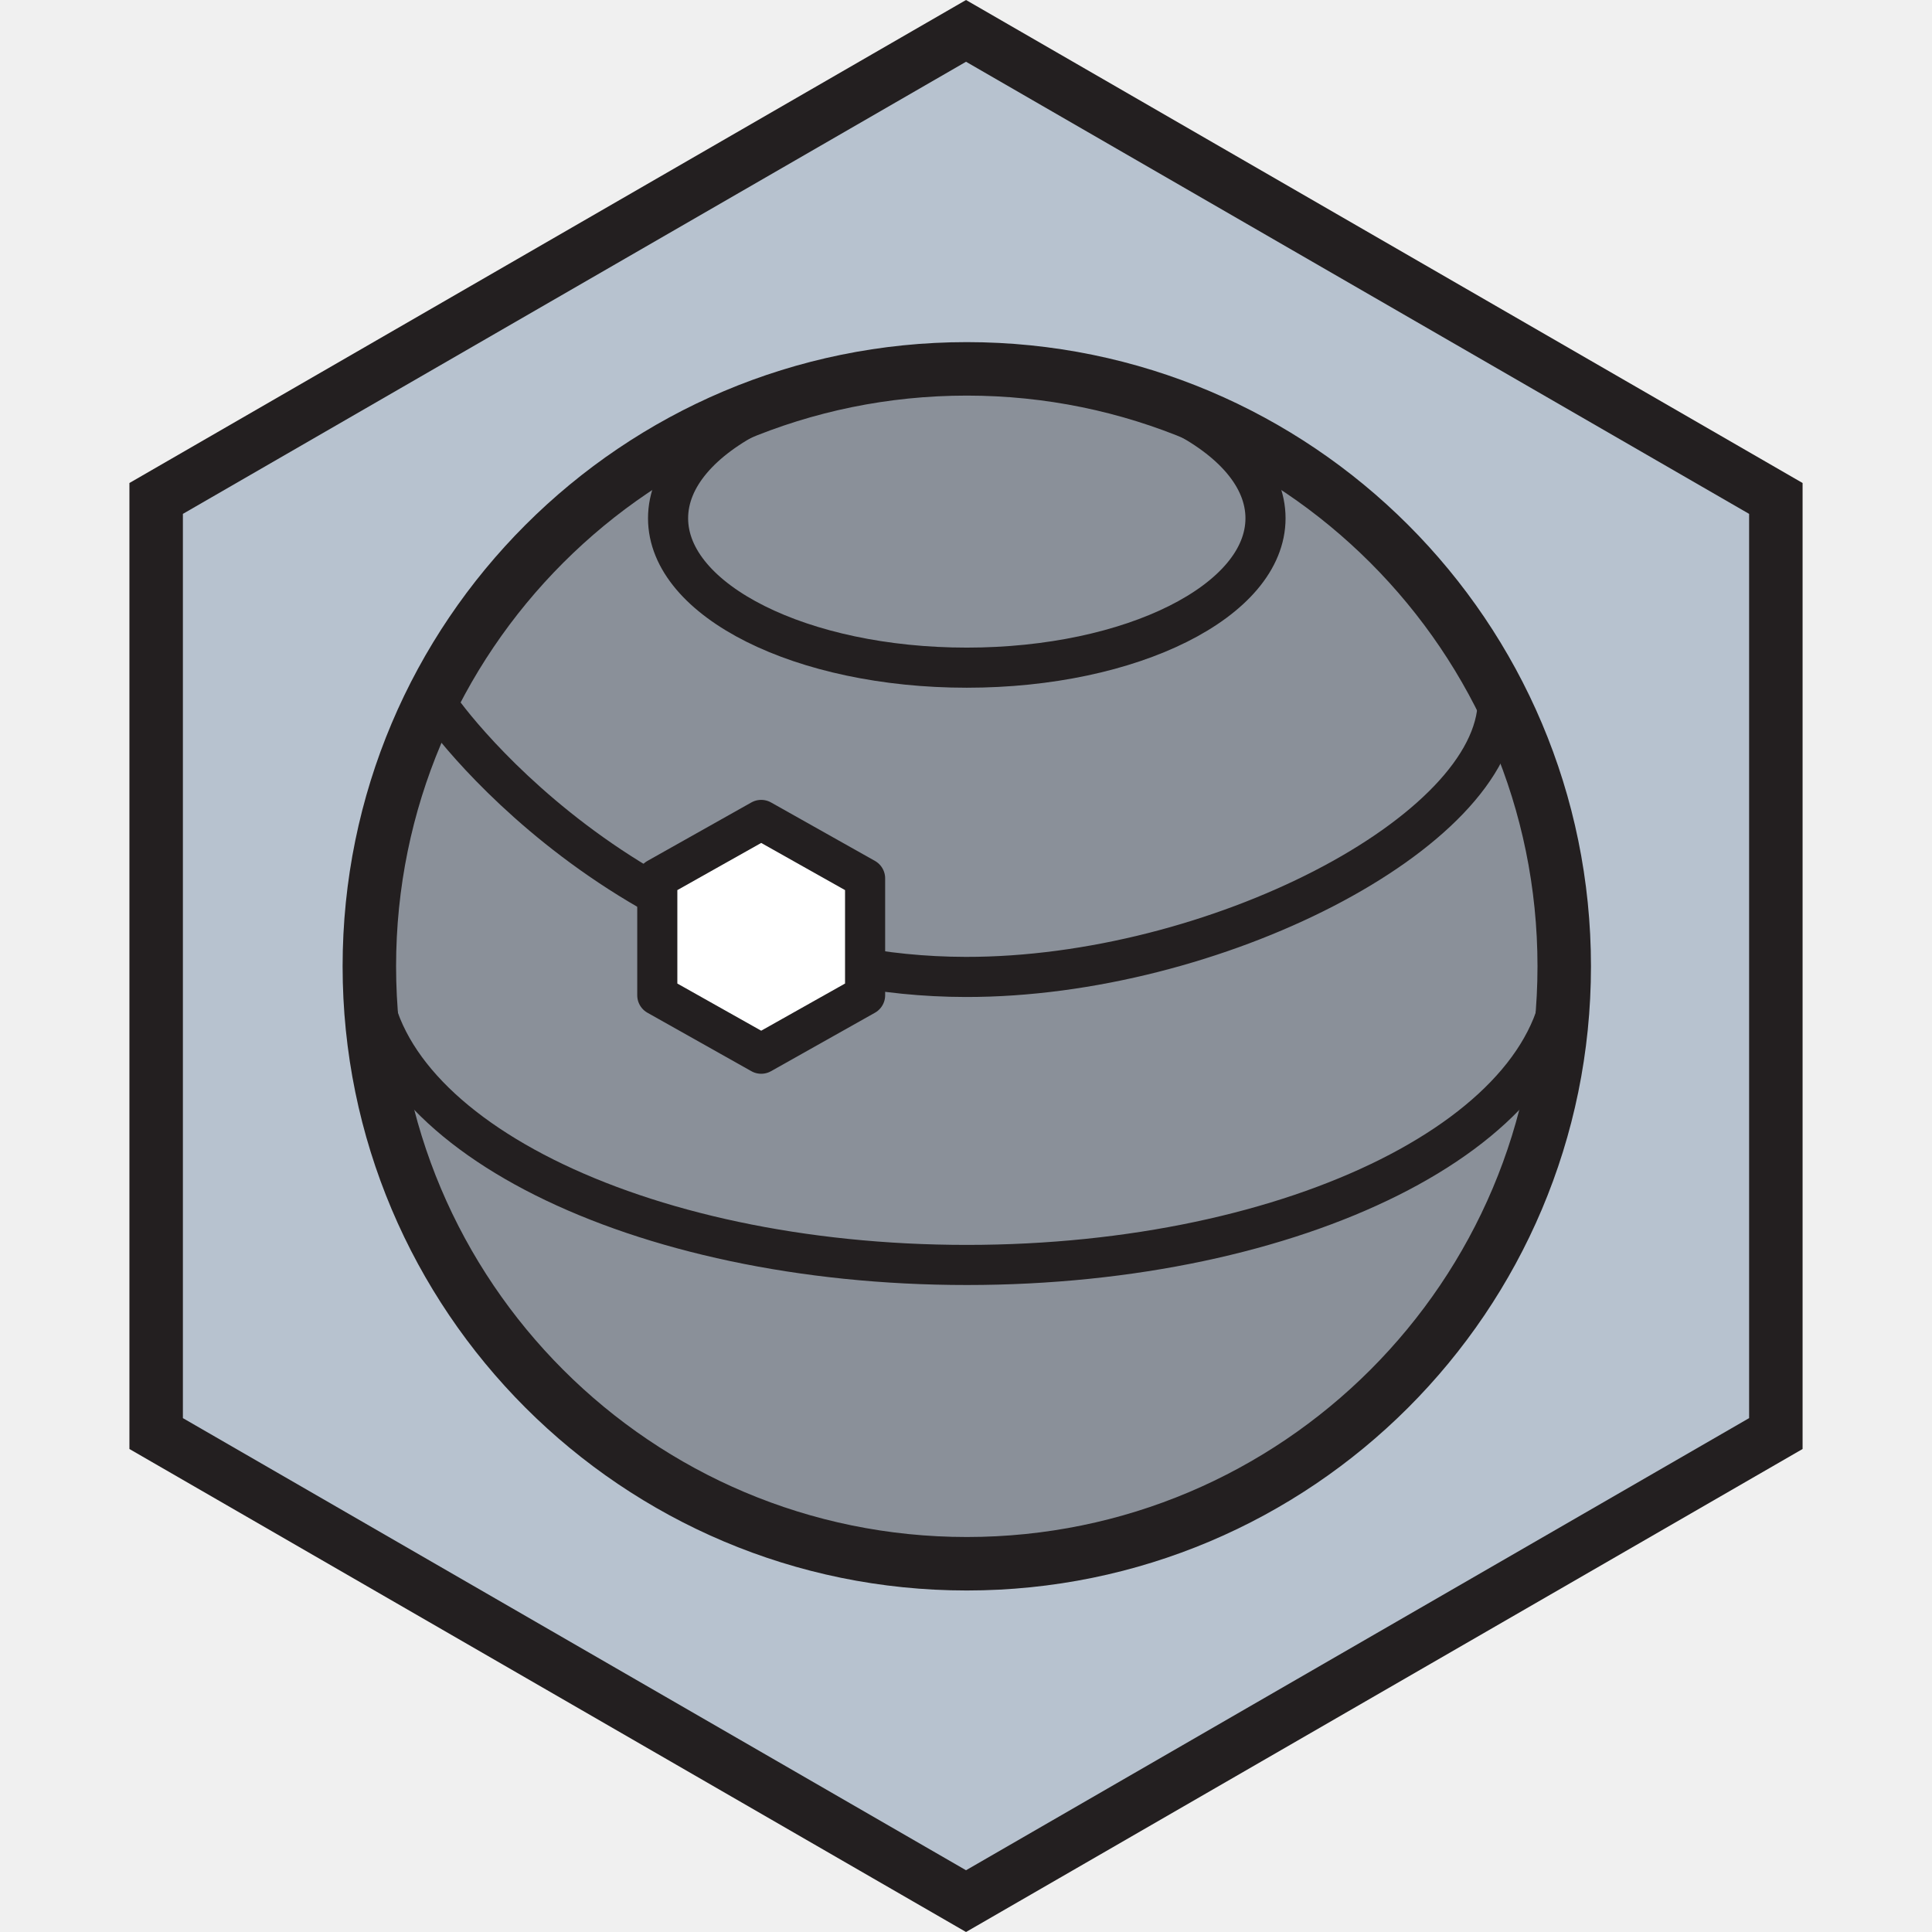
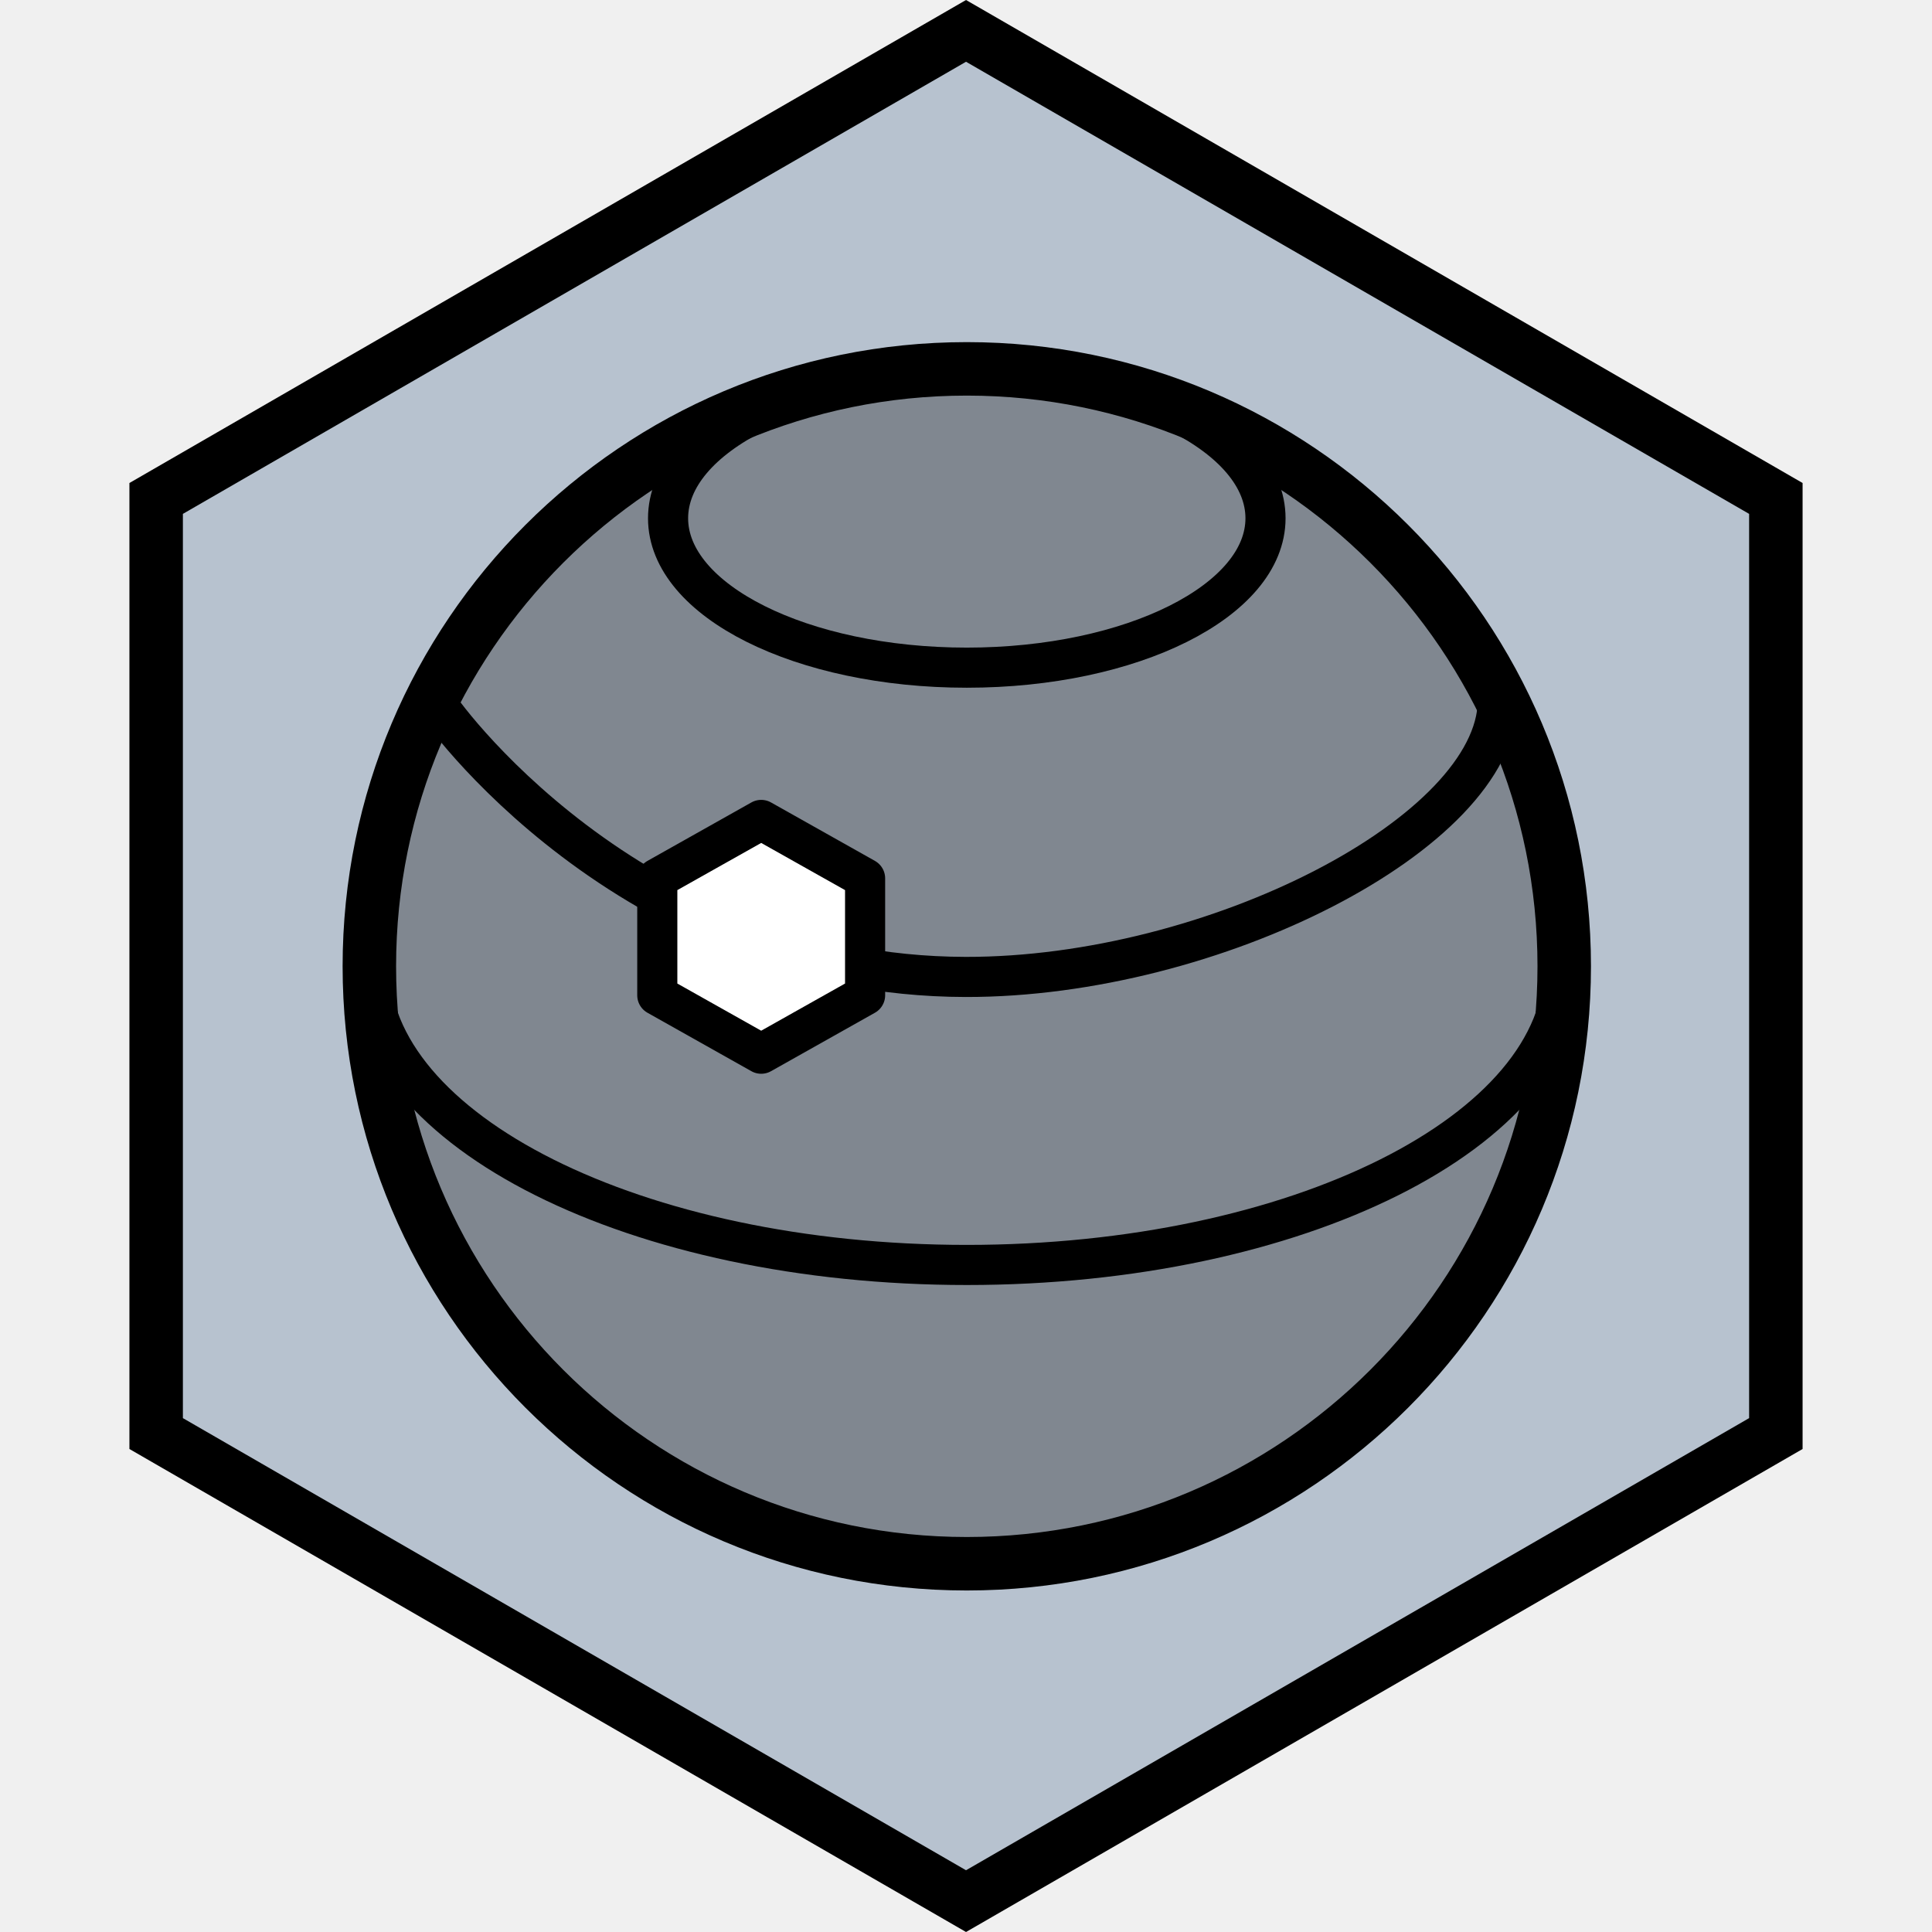
<svg xmlns="http://www.w3.org/2000/svg" xml:space="preserve" fill-rule="evenodd" stroke-miterlimit="10" clip-rule="evenodd" viewBox="0 0 182.504 210.736" height="512" width="512">
-   <g stroke="#231f20" transform="translate(-26.395 -26.444)">
+   <g stroke="#000" transform="translate(-26.395 -26.444)">
    <path fill="#b7c2cf" fill-rule="nonzero" stroke-width="5.833" d="M205.983 182.812v-102l-88.333-51-88.338 51v102l88.338 51z" />
-     <circle cx="-131.845" cy="-117.733" r="65.167" fill="#231f20" fill-opacity=".302" stroke-width="5.833" transform="matrix(0 -1 -1 0 0 0)" />
+     <circle cx="-131.845" cy="-117.733" r="65.167" fill="#000" fill-opacity=".302" stroke-width="5.833" transform="matrix(0 -1 -1 0 0 0)" />
    <g fill="none" stroke-width="4.375">
      <ellipse cx="-82.975" cy="-117.733" stroke-linecap="round" stroke-linejoin="round" rx="16.296" ry="32.583" transform="matrix(0 -1 -1 0 0 0)" />
      <path d="M182.891 131.804c0 18.017-29.17 32.617-65.158 32.617-35.984 0-65.159-14.6-65.159-32.617" />
      <path d="M175.62 101.888c.025.296.046.658.037 1.075-.237 14.3-31.02 30.083-58.033 30.042-36.867-.055-57.817-29.567-57.817-30.042 0-.404.021-.804.021-.804.009-.105.013-.196.021-.275" />
    </g>
    <path fill="#fff" fill-rule="nonzero" stroke-linejoin="round" stroke-width="4.375" d="M106.641 135.004v-12.75l-11.333-6.375-11.334 6.375v12.75l11.334 6.375z" />
  </g>
</svg>
